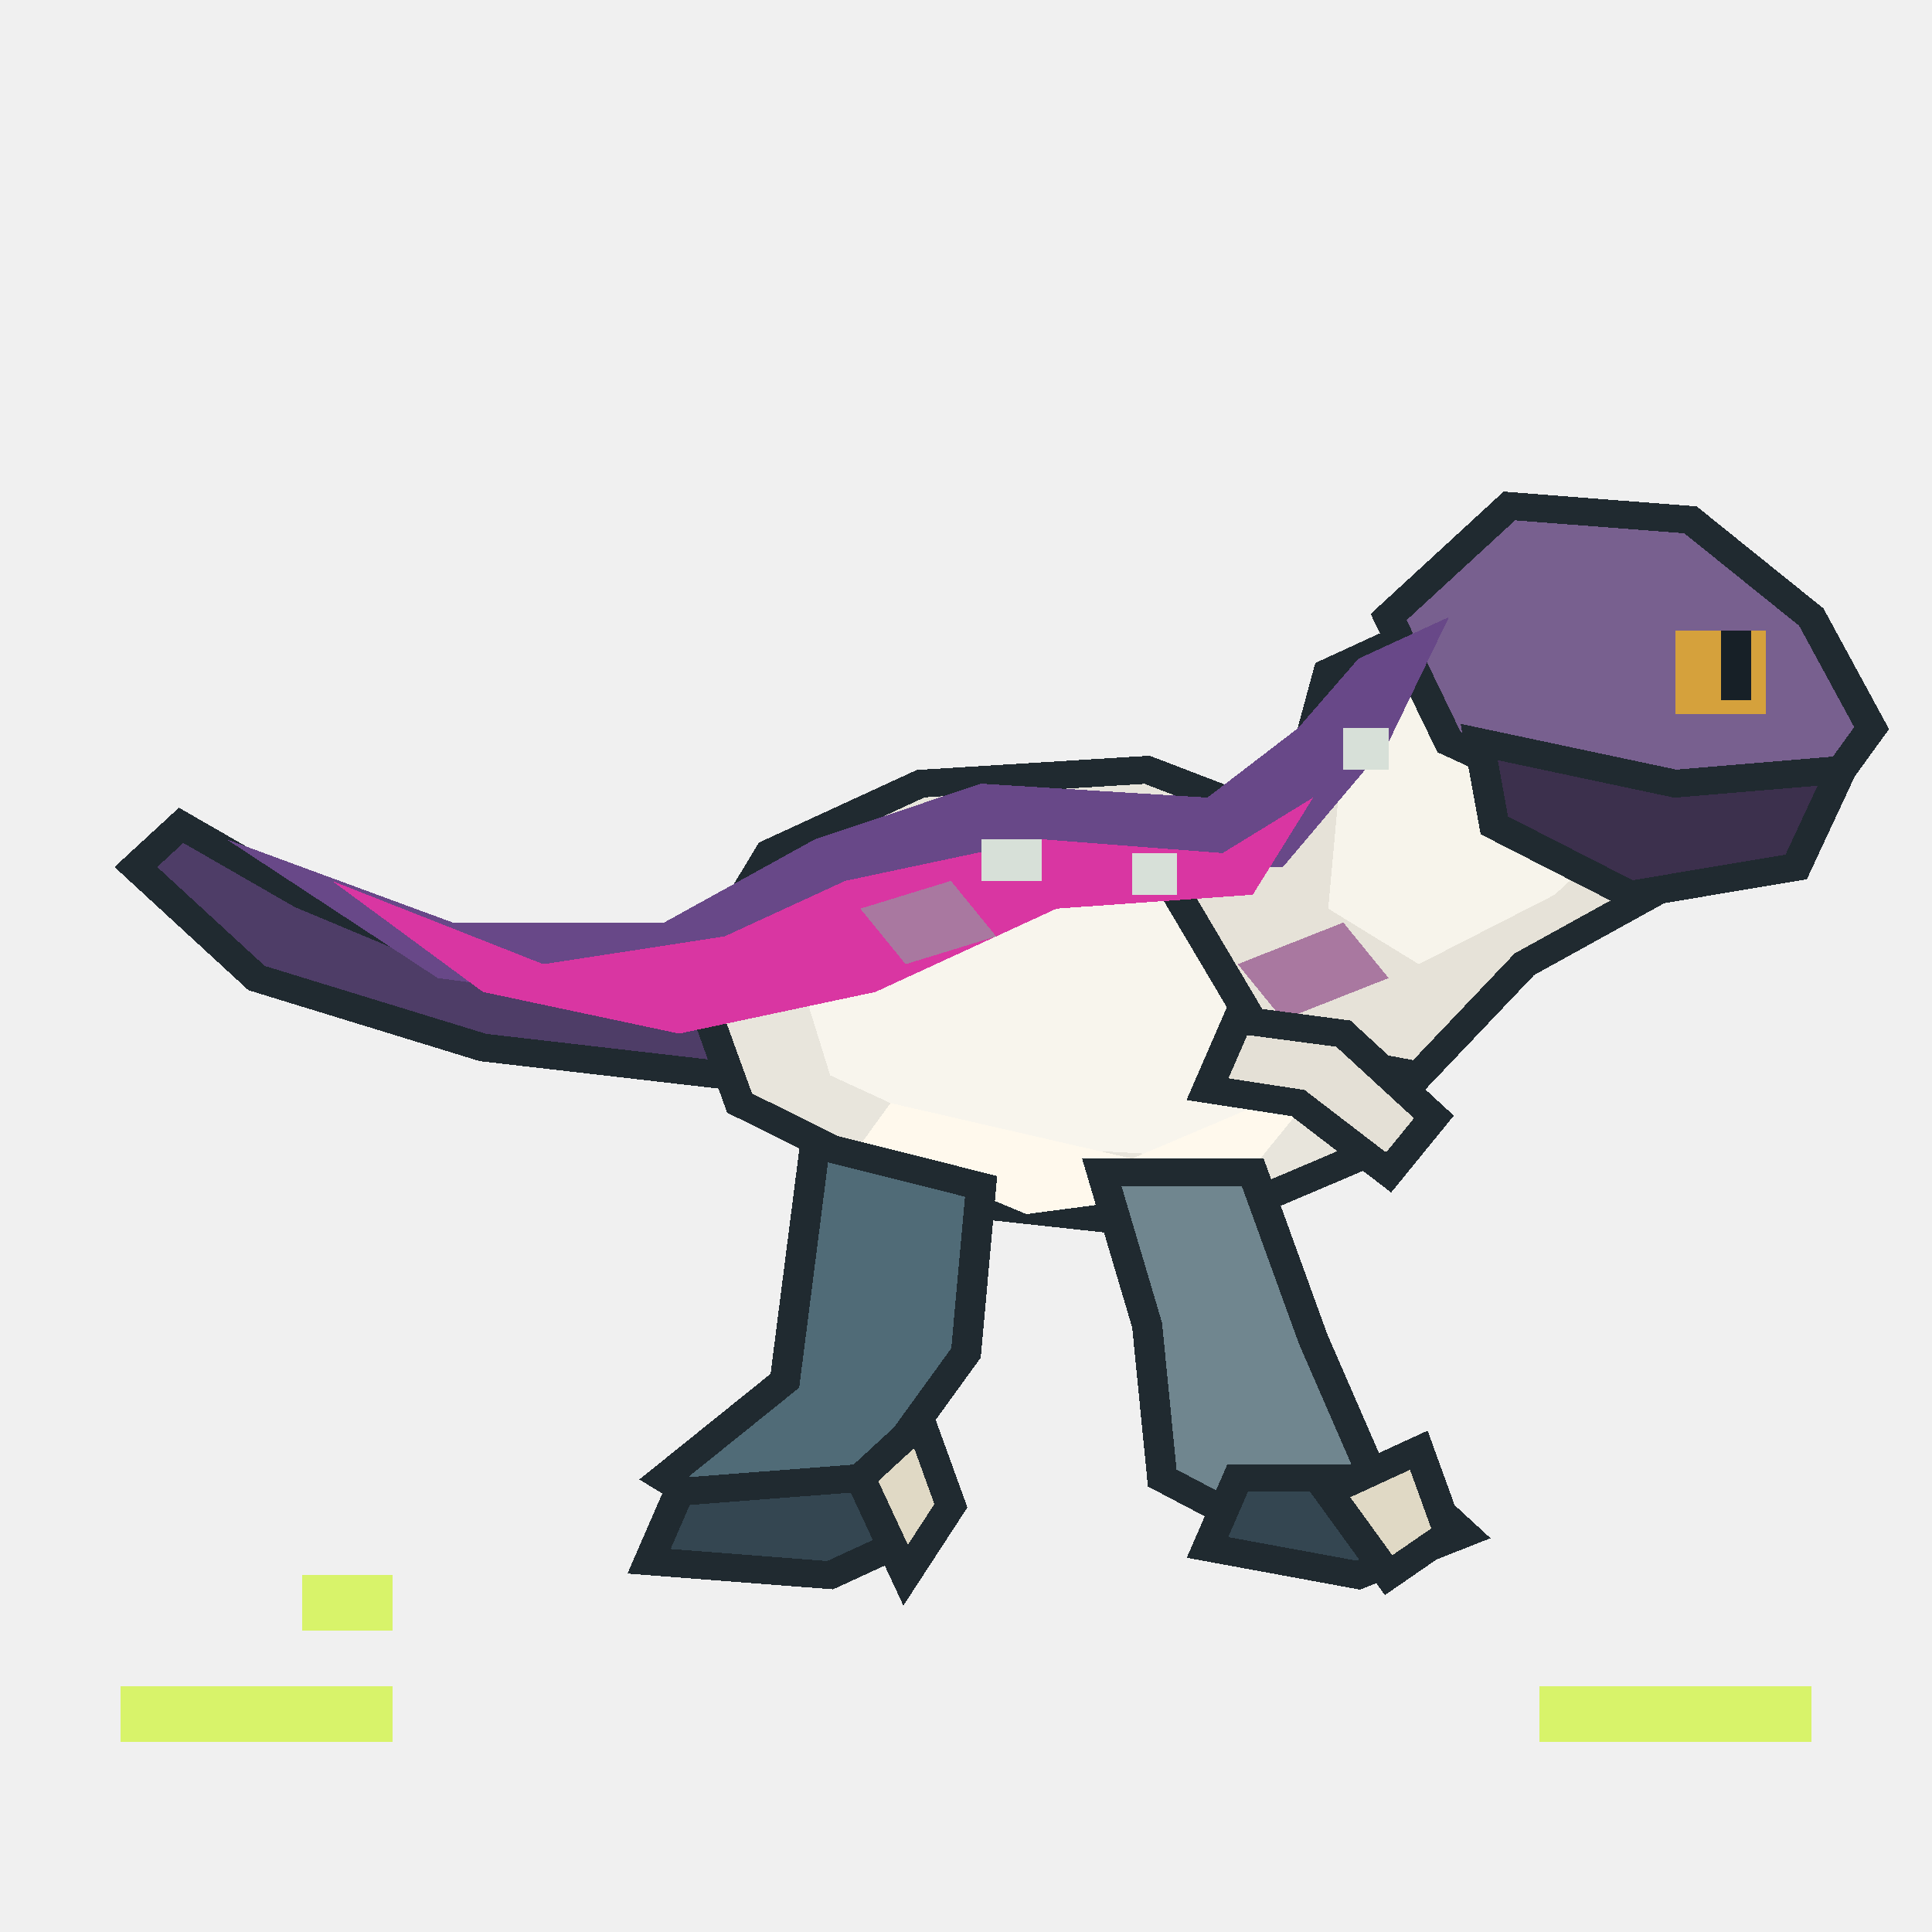
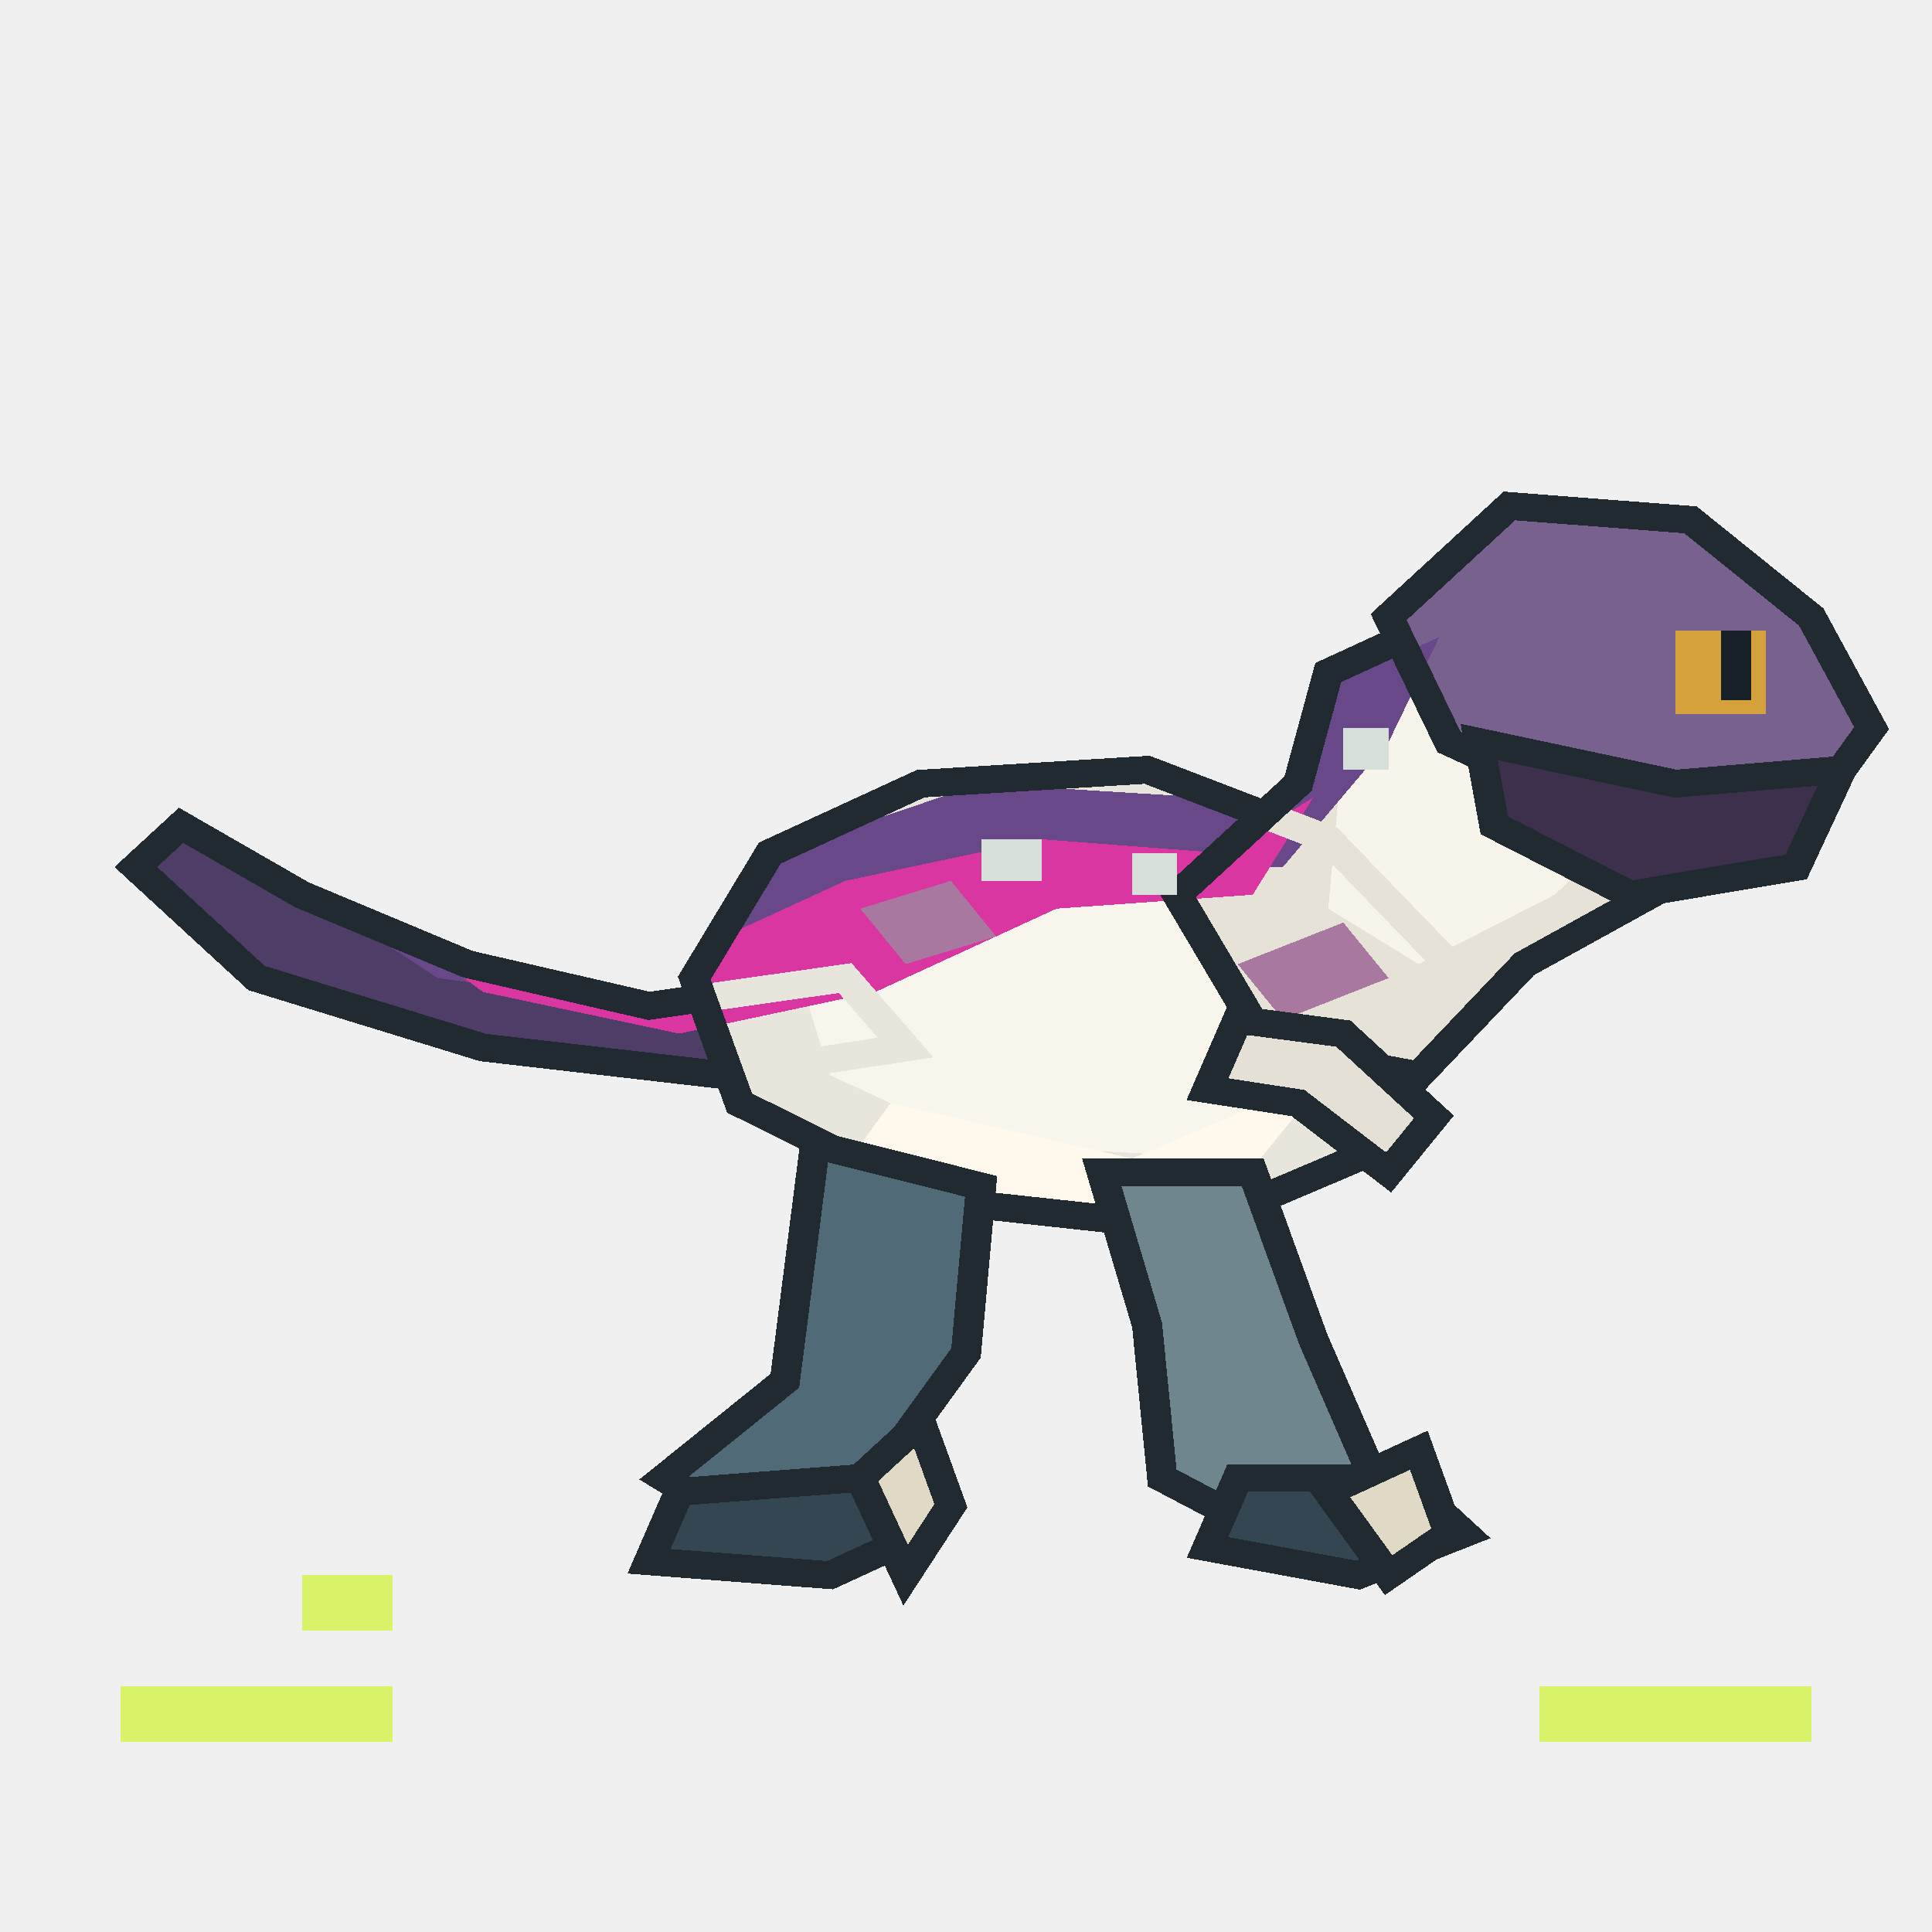
<svg xmlns="http://www.w3.org/2000/svg" data-feet-orientation="forward" viewBox="0 0 128 128" shape-rendering="crispEdges" role="img" aria-label="Rosa" data-character="Rosa" data-species="Velociraptor" data-age="juvenile" data-lineage="Violeta" data-hide="white" data-back="purple" data-dorsal-stripe="magenta" data-eye="gold-ochre" data-origin="original Frantic Search character" data-pose="land">
  <g data-pose-transform="land" transform="translate(0 5) scale(1 .92)">
    <g stroke="#202a30" stroke-width="2" stroke-linejoin="miter">
+       <defs>
+         <mask id="dino-outline-mask-2" maskUnits="userSpaceOnUse" x="0" y="0" width="128" height="128" style="mask-type:luminance">
+           <g fill="#ffffff" stroke="none">
+             <polygon points="56,65 43,67 31,64 20,59 12,54 9,57 17,65 32,70 48,72 60,70" />
+             <polygon points="46,65 51,56 61,51 76,50 88,55 96,64 92,77 79,83 62,81 49,74" />
+             <polygon points="78,59 86,51 88,43 98,38 109,40 115,48 111,58 101,64 94,72 84,70" />
+             <polygon points="92,39 100,31 112,32 120,39 124,47 120,53 108,54 96,48" />
+             <polygon points="98,48 111,51 122,50 119,57 108,59 99,54" />
+             <polygon points="82,68 89,69 95,75 92,79 86,74 80,73" />
+             <polygon points="54,77 65,80 64,92 58,101 50,105 44,101 52,94" />
+             <polygon points="73,79 83,79 87,91 91,101 84,105 77,101 76,90" />
+             <polygon points="45,102 57,101 61,105 55,108 43,107" />
+             <polygon points="82,101 93,101 97,105 90,108 80,106" />
+             <polygon points="57,101 61,97 63,103 60,108" />
+             <polygon points="88,102 94,99 96,105 92,108" />
+           </g>
+           <polygon points="56,65 43,67 31,64 20,59 12,54 9,57 17,65 32,70 48,72 60,70" fill="none" stroke="#000000" stroke-width="2" stroke-linejoin="miter" />
+           <polygon points="46,65 51,56 61,51 76,50 88,55 96,64 92,77 79,83 62,81 49,74" fill="none" stroke="#000000" stroke-width="2" stroke-linejoin="miter" />
+           <polygon points="78,59 86,51 88,43 98,38 109,40 115,48 111,58 101,64 94,72 84,70" fill="none" stroke="#000000" stroke-width="2" stroke-linejoin="miter" />
+           <polygon points="92,39 100,31 112,32 120,39 124,47 120,53 108,54 96,48" fill="none" stroke="#000000" stroke-width="2" stroke-linejoin="miter" />
+           <polygon points="98,48 111,51 122,50 119,57 108,59 99,54" fill="none" stroke="#000000" stroke-width="2" stroke-linejoin="miter" />
+           <polygon points="82,68 89,69 95,75 92,79 86,74 80,73" fill="none" stroke="#000000" stroke-width="2" stroke-linejoin="miter" />
+           <polygon points="54,77 65,80 64,92 58,101 50,105 44,101 52,94" fill="none" stroke="#000000" stroke-width="2" stroke-linejoin="miter" />
+           <polygon points="73,79 83,79 87,91 91,101 84,105 77,101 76,90" fill="none" stroke="#000000" stroke-width="2" stroke-linejoin="miter" />
+           <polygon points="45,102 57,101 61,105 55,108 43,107" fill="none" stroke="#000000" stroke-width="2" stroke-linejoin="miter" />
+           <polygon points="82,101 93,101 97,105 90,108 80,106" fill="none" stroke="#000000" stroke-width="2" stroke-linejoin="miter" />
+           <polygon points="57,101 61,97 63,103 60,108" fill="none" stroke="#000000" stroke-width="2" stroke-linejoin="miter" />
+           <polygon points="88,102 94,99 96,105 92,108" fill="none" stroke="#000000" stroke-width="2" stroke-linejoin="miter" />
+         </mask>
+       </defs>
      <polygon points="56,65 43,67 31,64 20,59 12,54 9,57 17,65 32,70 48,72 60,70" fill="#4e3d67" />
      <polygon points="46,65 51,56 61,51 76,50 88,55 96,64 92,77 79,83 62,81 49,74" fill="#e8e5dc" />
-       <polygon points="53,65 61,56 78,55 89,61 91,70 82,78 65,77 55,72" fill="#f8f5ed" stroke="none" />
-       <polygon points="59,74 75,78 88,72 82,80 68,82 57,77" fill="#fff9ed" stroke="none" />
+       <polygon points="53,65 61,56 78,55 89,61 91,70 82,78 65,77 55,72" fill="#f8f5ed" stroke="none" mask="url(#dino-outline-mask-2)" />
+       <polygon points="59,74 75,78 88,72 82,80 68,82 57,77" fill="#fff9ed" stroke="none" mask="url(#dino-outline-mask-2)" />
      <polygon points="78,59 86,51 88,43 98,38 109,40 115,48 111,58 101,64 94,72 84,70" fill="#e6e2d8" />
-       <polygon points="89,48 96,42 107,44 111,51 103,59 94,64 88,60" fill="#f7f4eb" stroke="none" />
+       <polygon points="89,48 96,42 107,44 111,51 103,59 94,64 88,60" fill="#f7f4eb" stroke="none" mask="url(#dino-outline-mask-2)" />
      <polygon points="92,39 100,31 112,32 120,39 124,47 120,53 108,54 96,48" fill="#78608f" />
      <polygon points="98,48 111,51 122,50 119,57 108,59 99,54" fill="#3c304d" />
-       <polygon points="15,55 30,61 44,61 54,55 65,51 80,52 86,47 90,42 96,39 92,48 85,57 77,57 65,57 54,63 43,67 29,65" fill="#684888" stroke="none" />
-       <polygon points="22,58 36,64 48,62 56,58 69,55 81,56 87,52 83,59 70,60 58,66 45,69 32,66" fill="#d936a2" stroke="none" />
-       <polygon points="57,60 63,58 66,62 60,64" fill="#a978a0" stroke="none" />
-       <polygon points="82,64 89,61 92,65 85,68" fill="#a978a0" stroke="none" />
+       <polygon points="15,55 30,61 44,61 54,55 65,51 80,52 86,47 90,42 96,39 92,48 85,57 77,57 65,57 54,63 43,67 29,65" fill="#684888" stroke="none" mask="url(#dino-outline-mask-2)" />
+       <polygon points="22,58 36,64 48,62 56,58 69,55 81,56 87,52 83,59 70,60 58,66 45,69 32,66" fill="#d936a2" stroke="none" mask="url(#dino-outline-mask-2)" />
+       <polygon points="57,60 63,58 66,62 60,64" fill="#a978a0" stroke="none" mask="url(#dino-outline-mask-2)" />
+       <polygon points="82,64 89,61 92,65 85,68" fill="#a978a0" stroke="none" mask="url(#dino-outline-mask-2)" />
      <polygon points="82,68 89,69 95,75 92,79 86,74 80,73" fill="#e4e0d6" />
      <rect x="111" y="40" width="6" height="6" fill="#d5a13c" stroke="none" />
      <rect x="114" y="40" width="2" height="5" fill="#172027" stroke="none" />
      <polygon points="54,77 65,80 64,92 58,101 50,105 44,101 52,94" fill="#506b77" />
      <polygon points="73,79 83,79 87,91 91,101 84,105 77,101 76,90" fill="#70868f" />
      <polygon points="45,102 57,101 61,105 55,108 43,107" data-foot-facing="forward" fill="#344651" />
      <polygon points="82,101 93,101 97,105 90,108 80,106" data-foot-facing="forward" fill="#344651" />
      <polygon points="57,101 61,97 63,103 60,108" data-foot-facing="forward" fill="#e0d9c5" />
      <polygon points="88,102 94,99 96,105 92,108" data-foot-facing="forward" fill="#e0d9c5" />
    </g>
    <g fill="#d7e0d8">
      <rect x="65" y="55" width="4" height="3" />
      <rect x="75" y="56" width="3" height="3" />
      <rect x="89" y="47" width="3" height="3" />
    </g>
    <g data-motion-accent="landing" shape-rendering="crispEdges">
      <path d="M8 116h18v4H8zM102 116h18v4h-18zM20 108h6v4h-6z" fill="#d8f36a" />
    </g>
  </g>
</svg>
